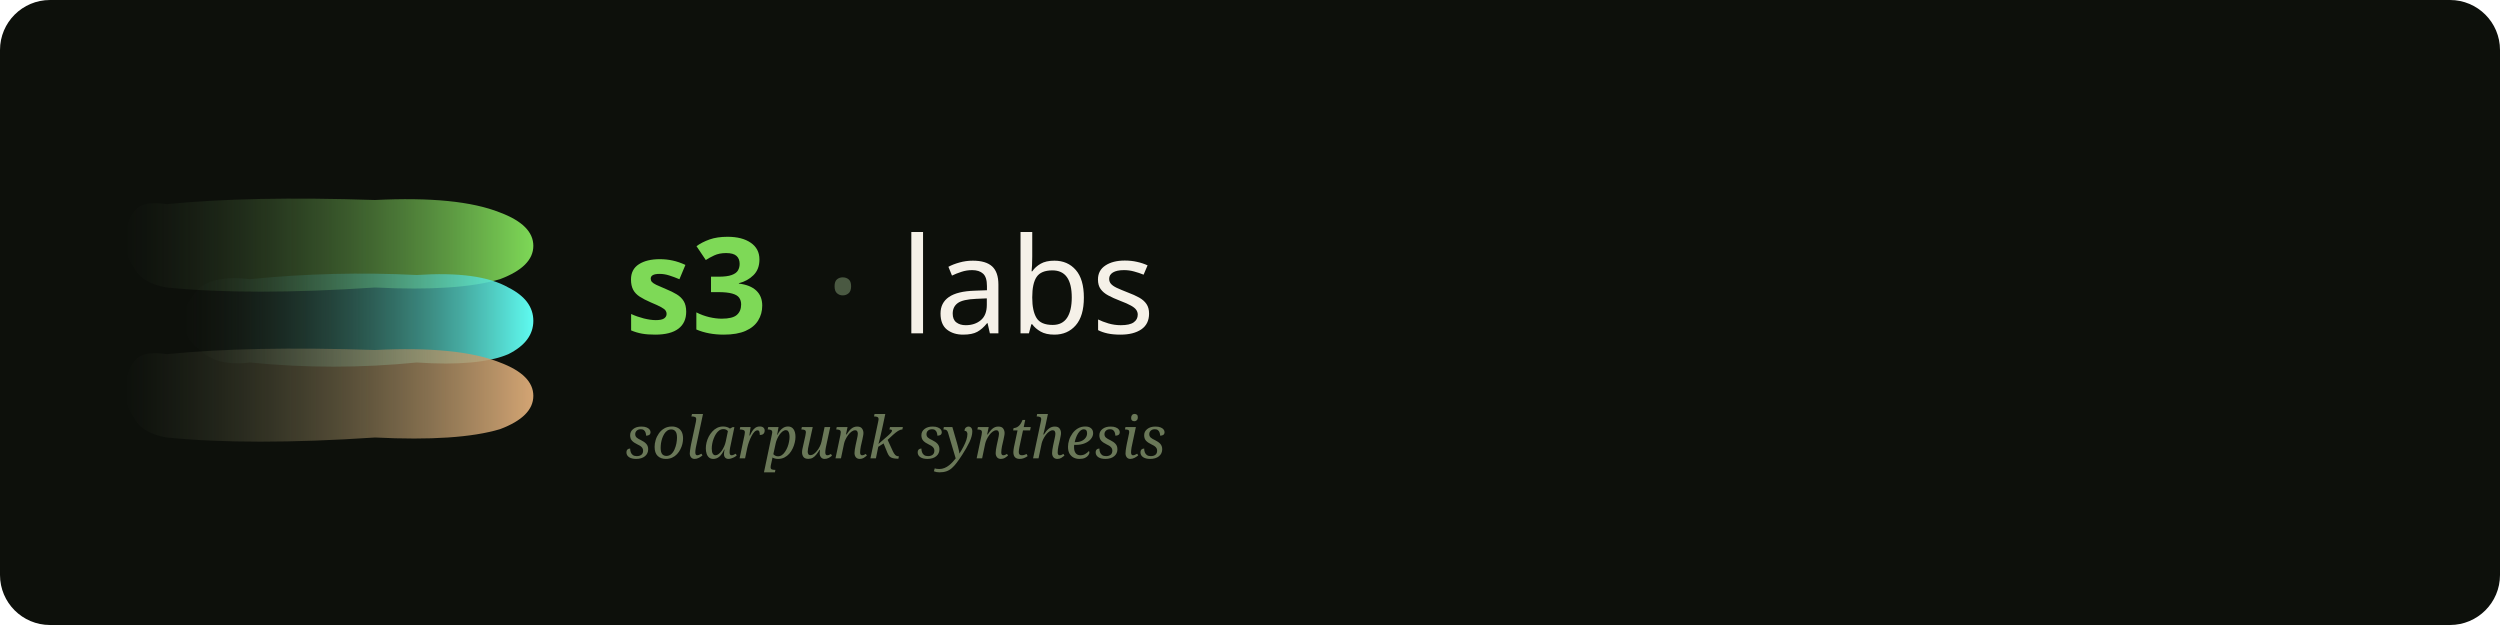
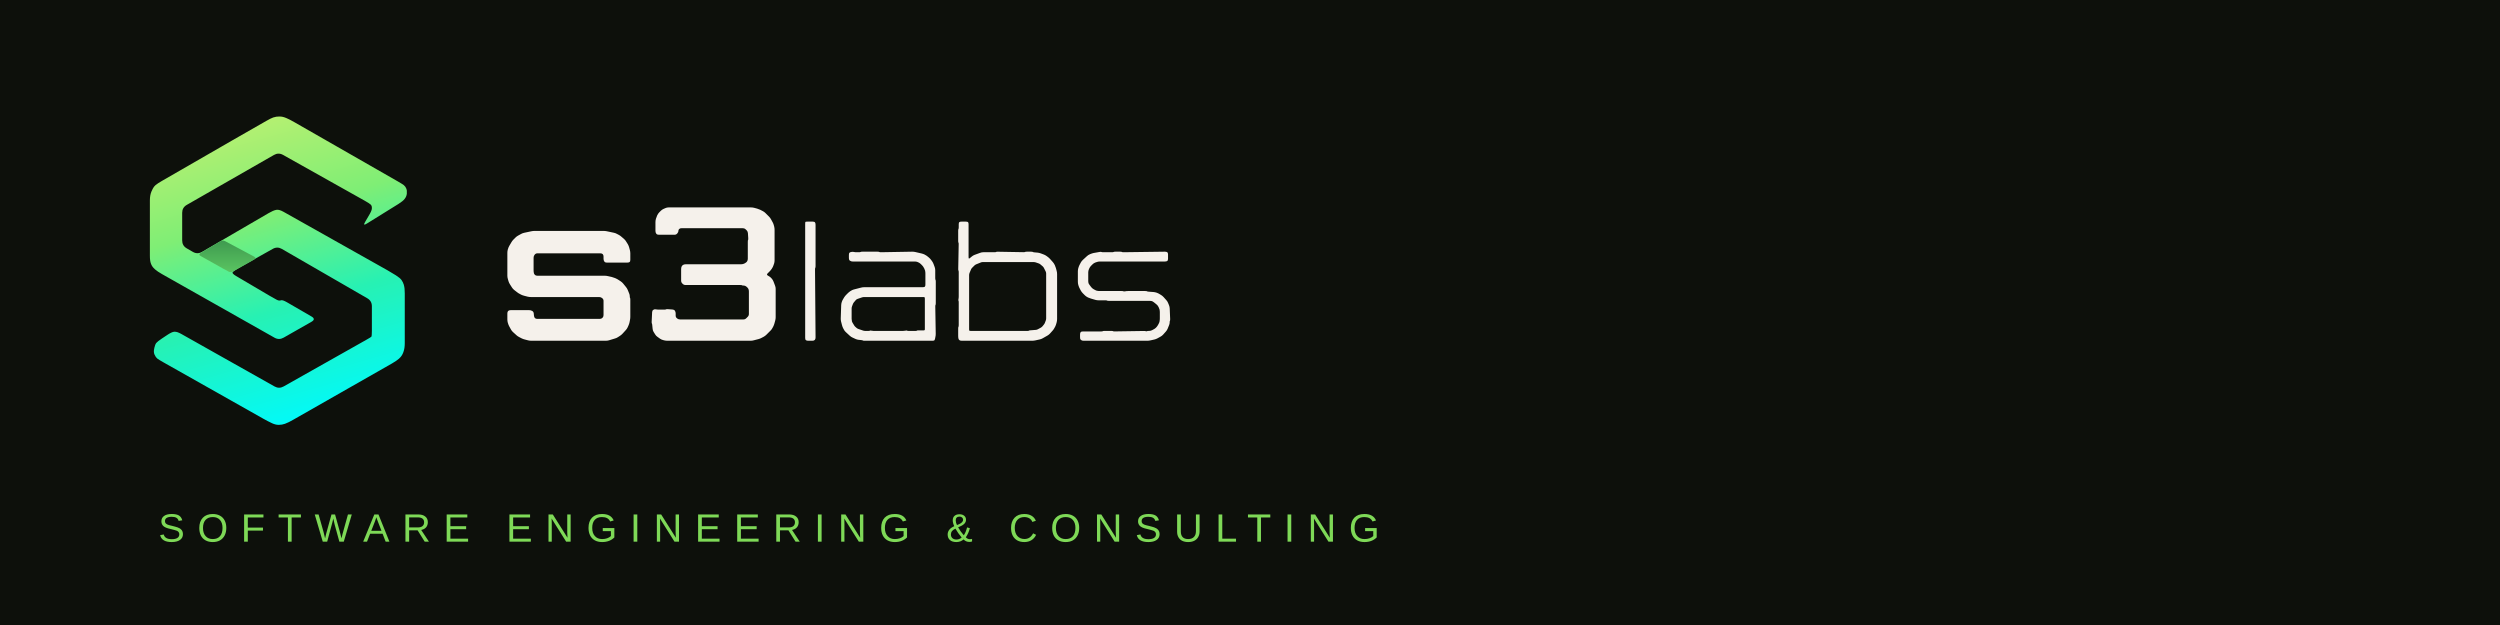
<svg xmlns="http://www.w3.org/2000/svg" viewBox="0 0 600 150">
  <defs>
-     <linearGradient id="sig-green" x1="0%" y1="0%" x2="100%" y2="0%">
-       <stop offset="0%" stop-color="#3d4a35" stop-opacity="0" />
-       <stop offset="100%" stop-color="#7ed957" />
+     <linearGradient id="es" x1="0.38" y1="0" x2="0.62" y2="1">
+       <stop offset="0" stop-color="#b8f071" />
+       <stop offset="0.32" stop-color="#7fee75" />
+       <stop offset="0.62" stop-color="#27f1b3" />
+       <stop offset="1" stop-color="#00fafc" />
    </linearGradient>
-     <linearGradient id="sig-cyan" x1="0%" y1="0%" x2="100%" y2="0%">
-       <stop offset="0%" stop-color="#2d3628" stop-opacity="0" />
-       <stop offset="100%" stop-color="#5ffbf1" />
-     </linearGradient>
-     <linearGradient id="sig-gold" x1="0%" y1="0%" x2="100%" y2="0%">
-       <stop offset="0%" stop-color="#4a5942" stop-opacity="0" />
-       <stop offset="100%" stop-color="#d4a574" />
+     <linearGradient id="es-seam" x1="0" y1="0" x2="0" y2="1">
+       <stop offset="0" stop-color="#3f9a4f" />
+       <stop offset="1" stop-color="#5ac461" />
    </linearGradient>
  </defs>
-   <rect width="600" height="150" fill="#0d100b" rx="12" />
-   <g transform="translate(20, 35) scale(1)">
-     <path d="M 12 16 Q 14 13, 20 14 Q 40 12, 70 13 Q 90 12, 100 16 Q 108 19, 108 24 Q 108 29, 100 32 Q 90 35, 70 34 Q 40 36, 20 34 Q 14 33, 12 29 Q 10 26, 10 23 Q 10 19, 12 16 Z" fill="url(#sig-green)" />
-     <path d="M 28 34 Q 32 31, 40 32 Q 60 30, 80 31 Q 95 30, 102 34 Q 108 37, 108 42 Q 108 47, 102 50 Q 95 53, 80 52 Q 60 54, 40 52 Q 32 53, 28 49 Q 24 46, 24 42 Q 24 38, 28 34 Z" fill="url(#sig-cyan)" />
-     <path d="M 12 52 Q 14 49, 20 50 Q 40 48, 70 49 Q 90 48, 100 52 Q 108 55, 108 60 Q 108 65, 100 68 Q 90 71, 70 70 Q 40 72, 20 70 Q 14 69, 12 65 Q 10 62, 10 59 Q 10 55, 12 52 Z" fill="url(#sig-gold)" />
+   <rect width="600" height="150" fill="#0d100b" />
+   <g transform="translate(10.6 12.6) scale(0.14095)">
+     <path d="M 400 109 L 401 109 Q 406 109 411.5 111.3 L 412.5 111.7 Q 418 114 425.8 118.5 L 602.2 219.5 Q 610 224 612.3 225.8 L 612.7 226.2 Q 615 228 616.4 231.2 L 616.6 231.8 Q 618 235 617.5 239.5 L 617.5 240.5 Q 617 245 614.3 248.6 L 613.7 249.4 Q 611 253 603.4 257.8 L 549.6 291.2 Q 542 296 546.6 288.3 L 553.4 276.7 Q 558 269 558 265.4 L 558 264.6 Q 558 261 556.2 259.2 L 555.8 258.8 Q 554 257 546.2 252.6 L 406.8 174.4 Q 399 170 391.2 174.5 L 242.8 259.5 Q 235 264 235 273 L 235 320 Q 235 329 242.8 333.5 L 253.2 339.5 Q 261 344 268.8 339.5 L 382.2 273.5 Q 390 269 394.5 268.1 L 395.5 267.9 Q 400 267 407.8 271.4 L 584.2 370.6 Q 592 375 598.4 379.1 L 599.6 379.9 Q 606 384 608.3 387.2 L 608.7 387.8 Q 611 391 612.4 395.5 L 612.6 396.5 Q 614 401 614 410 L 614 495 Q 614 504 611.7 509.9 L 611.3 511.1 Q 609 517 604.9 520.6 L 604.1 521.4 Q 600 525 592.2 529.5 L 423.8 625.5 Q 416 630 411 631.8 L 410 632.2 Q 405 634 400 634 L 399 634 Q 394 634 388.1 631.3 L 386.9 630.7 Q 381 628 373.2 623.6 L 202.8 527.4 Q 195 523 192.7 521.2 L 192.3 520.8 Q 190 519 188.2 514.9 L 187.8 514.1 Q 186 510 187.4 504.1 L 187.6 502.9 Q 189 497 190.8 494.7 L 191.2 494.3 Q 193 492 200.5 487 L 209.5 481 Q 217 476 221.1 475.5 L 221.9 475.5 Q 226 475 233.8 479.4 L 392.2 568.6 Q 400 573 407.8 568.6 L 548.2 489.4 Q 556 485 556.9 484.1 L 557.1 483.9 Q 558 483 558 474 L 558 432 Q 558 423 550.2 418.5 L 404.8 334.5 Q 397 330 389.2 334.4 L 331.8 366.6 Q 324 371 321.7 373.3 L 321.3 373.7 Q 319 376 326.8 380.6 L 384.2 414.4 Q 392 419 395.6 420.8 L 396.4 421.2 Q 400 423 402.7 422.1 L 403.3 421.9 Q 406 421 413.8 425.5 L 455.2 449.5 Q 463 454 455.2 458.5 L 407.8 485.5 Q 400 490 392.2 485.6 L 200.8 377.4 Q 193 373 188.9 369.4 L 188.1 368.6 Q 184 365 182.2 360.5 L 181.8 359.5 Q 180 355 180 346 L 180 252 Q 180 243 182.7 236.6 L 183.3 235.4 Q 186 229 189.2 226.3 L 189.8 225.7 Q 193 223 200.8 218.5 L 303.2 159.5 Q 311 155 318.8 150.5 L 378.2 116.5 Q 386 112 390.1 110.6 L 390.9 110.4 Q 395 109 400 109 Z" fill="url(#es)" />
+     <path d="M 308.4 321.4 L 357.6 347.6 Q 362 350 357.7 352.5 L 322.3 372.5 Q 318 375 314.4 373.2 L 313.6 372.8 Q 310 371 305.6 368.5 L 266.4 346.5 Q 262 344 266.3 341.4 L 299.7 321.6 Q 304 319 308.4 321.4 Z" fill="url(#es-seam)" />
  </g>
-   <text x="150" y="80" font-family="Outfit, sans-serif" font-size="32" font-weight="800" fill="#7ed957">s3</text>
-   <text x="198" y="80" font-family="Outfit, sans-serif" font-size="32" font-weight="400" fill="#4a5942">·</text>
-   <text x="216" y="80" font-family="Outfit, sans-serif" font-size="32" font-weight="300" fill="#f5f1e8">labs</text>
-   <text x="150" y="110" font-family="Fraunces, serif" font-style="italic" font-size="14" fill="#6a7858">solarpunk synthesis</text>
+   <g transform="translate(19.6 16.6) scale(0.13115)">
+     <path d="M 829 296 L 955 296 Q 958 296 960.9 296.6 L 974.1 299.4 Q 977 300 979.6 301.5 L 983.4 303.5 Q 986 305 988.2 307 L 992.8 311 Q 995 313 996.5 315.6 L 999.5 320.4 Q 1001 323 1001.8 325.9 L 1003.2 331.1 Q 1004 334 1004 337 L 1004 349 Q 1004 352 1002.6 352.9 L 1002.4 353.1 Q 1001 354 998 354 L 961 354 Q 958 354 956.6 352.2 L 956.4 351.8 Q 955 350 955 347 L 955 343 Q 955 340 953.6 338.6 L 953.4 338.4 Q 952 337 949 337 L 834 337 Q 831 337 829.2 339.3 L 828.8 339.7 Q 827 342 827 345 L 827 368 Q 827 371 827.5 372.8 L 827.5 373.2 Q 828 375 829.4 376.4 L 829.6 376.6 Q 831 378 834 378 L 957 378 Q 960 378 962.9 378.7 L 970.1 380.3 Q 973 381 975.8 382.2 L 977.2 382.8 Q 980 384 982.5 385.7 L 986.5 388.3 Q 989 390 990.9 392.3 L 996.1 398.7 Q 998 401 999.2 403.8 L 1001.8 410.2 Q 1003 413 1003 415.3 L 1003 415.7 Q 1003 418 1003.5 418.5 L 1003.5 418.5 Q 1004 419 1004 422 L 1004 453 Q 1004 456 1003.4 458.9 L 1002.6 463.1 Q 1002 466 1000.8 468.7 L 999.2 472.3 Q 998 475 996 477.2 L 990 483.8 Q 988 486 985.5 487.7 L 981.5 490.3 Q 979 492 976.1 492.8 L 964.9 496.2 Q 962 497 959 497 L 823 497 Q 820 497 817.1 496.3 L 810.9 494.7 Q 808 494 805.3 492.7 L 800.7 490.3 Q 798 489 795.8 487 L 789.2 481 Q 787 479 785.6 476.4 L 782.4 470.6 Q 781 468 780.2 465.1 L 779.8 463.9 Q 779 461 779 458 L 779 447 Q 779 444 780.4 442.6 L 780.6 442.4 Q 782 441 785 441 L 819 441 Q 822 441 824.3 442.4 L 824.7 442.6 Q 827 444 827.3 447 L 827.7 451 Q 828 454 829.4 455.4 L 829.6 455.6 Q 831 457 834 457 L 948 457 Q 951 457 952.8 455.2 L 953.2 454.8 Q 955 453 955 450 L 955 424 Q 955 421 952.7 419.2 L 952.3 418.8 Q 950 417 947 417 L 822 417 Q 819 417 816.1 416.3 L 809.9 414.7 Q 807 414 804.3 412.7 L 801.7 411.3 Q 799 410 796.7 408.1 L 791.3 403.9 Q 789 402 787.4 399.5 L 783.6 393.5 Q 782 391 781.1 388.1 L 779.9 383.9 Q 779 381 779 378 L 779 336 Q 779 333 779.8 330.1 L 780.2 328.9 Q 781 326 782.5 323.4 L 786.5 316.6 Q 788 314 790.1 311.9 L 793.9 308.1 Q 796 306 798.6 304.6 L 804.4 301.4 Q 807 300 809.9 299.4 L 823.1 296.6 Q 826 296 829 296 Z M 1074 253 L 1225 253 Q 1228 253 1230.9 253.8 L 1236.1 255.2 Q 1239 256 1241.7 257.3 L 1246.3 259.7 Q 1249 261 1251.1 263.1 L 1257.9 269.9 Q 1260 272 1261.4 274.6 L 1264.6 280.4 Q 1266 283 1266.7 285.9 L 1267.3 288.1 Q 1268 291 1268 294 L 1268 350 Q 1268 353 1267.1 355.8 L 1265.9 359.2 Q 1265 362 1263.3 364.5 L 1262.7 365.5 Q 1261 368 1258.9 370.1 L 1255.1 373.9 Q 1253 376 1255.5 377.6 L 1258.5 379.4 Q 1261 381 1262.8 383.3 L 1263.2 383.7 Q 1265 386 1266.1 388.8 L 1268.9 396.2 Q 1270 399 1270 402 L 1270 454 Q 1270 457 1269.2 459.9 L 1267.8 465.1 Q 1267 468 1265.7 470.7 L 1264.3 473.3 Q 1263 476 1260.9 478.1 L 1253.1 485.9 Q 1251 488 1248.4 489.5 L 1244.6 491.5 Q 1242 493 1239.1 493.8 L 1229.9 496.2 Q 1227 497 1224 497 L 1072 497 Q 1069 497 1066.1 496.3 L 1063.9 495.7 Q 1061 495 1058.5 493.3 L 1053.5 489.7 Q 1051 488 1049.5 485.4 L 1046.5 480.6 Q 1045 478 1044.8 475 L 1044.2 469 Q 1044 466 1043.5 465.5 L 1043.5 465.5 Q 1043 465 1043.1 462 L 1043.9 445 Q 1044 442 1045.8 440.6 L 1046.2 440.4 Q 1048 439 1050.3 439.5 L 1050.7 439.5 Q 1053 440 1056 440 L 1066 440 Q 1069 440 1069.5 439.5 L 1069.5 439.5 Q 1070 439 1073 439.2 L 1081 439.8 Q 1084 440 1085.4 441.8 L 1085.6 442.2 Q 1087 444 1087 447 L 1087 451 Q 1087 454 1089.3 455.8 L 1089.7 456.2 Q 1092 458 1095 458 L 1211 458 Q 1214 458 1216.1 455.9 L 1218.9 453.1 Q 1221 451 1221 448 L 1221 407 Q 1221 404 1220.1 402.2 L 1219.9 401.8 Q 1219 400 1216.7 398.2 L 1216.3 397.8 Q 1214 396 1211.7 396 L 1211.3 396 Q 1209 396 1208.5 395.5 L 1208.5 395.5 Q 1208 395 1205 395 L 1105 395 Q 1102 395 1099.9 392.9 L 1099.1 392.1 Q 1097 390 1097 387 L 1097 366 Q 1097 363 1097.9 361.2 L 1098.1 360.8 Q 1099 359 1100.8 358.1 L 1101.2 357.9 Q 1103 357 1106 357 L 1207 357 Q 1210 357 1212.7 355.7 L 1213.3 355.3 Q 1216 354 1217.4 352.2 L 1217.6 351.8 Q 1219 350 1219 347 L 1219 316 Q 1219 313 1219.5 312.5 L 1219.5 312.5 Q 1220 312 1219.8 309 L 1219.2 300 Q 1219 297 1216.9 294.9 L 1216.1 294.1 Q 1214 292 1212.6 291.5 L 1212.4 291.5 Q 1211 291 1208 291 L 1098 291 Q 1095 291 1093.6 292.4 L 1093.4 292.6 Q 1092 294 1092 295.8 L 1092 296.2 Q 1092 298 1090.2 300.3 L 1089.8 300.7 Q 1088 303 1085 303 L 1056 303 Q 1053 303 1051.6 301.2 L 1051.4 300.8 Q 1050 299 1050 296 L 1050 280 Q 1050 277 1050.8 274.1 L 1051.2 272.9 Q 1052 270 1053.3 267.3 L 1053.7 266.7 Q 1055 264 1057.1 261.9 L 1059.9 259.1 Q 1062 257 1064.7 255.8 L 1068.3 254.2 Q 1071 253 1074 253 Z M 1328 279 L 1338 279 Q 1341 279 1341.9 280.4 L 1342.1 280.6 Q 1343 282 1343 285 L 1343 360 Q 1343 363 1342.5 363.5 L 1342.5 363.5 Q 1342 364 1342 367 L 1343 491 Q 1343 494 1341.6 495.4 L 1341.4 495.6 Q 1340 497 1337 497 L 1330 497 Q 1327 497 1325.6 496.1 L 1325.4 495.9 Q 1324 495 1324 492 L 1324 283 Q 1324 280 1324.5 279.5 L 1324.5 279.5 Q 1325 279 1328 279 Z M 1412.8 334.5 L 1413.2 334.5 Q 1415 335 1418 335 L 1422 335 Q 1425 335 1425.5 334.5 L 1425.5 334.5 Q 1426 334 1429 334 L 1456 334 Q 1459 334 1459.5 334.5 L 1459.5 334.5 Q 1460 335 1463 335 L 1520 334 Q 1523 334 1525.9 334.7 L 1537.1 337.3 Q 1540 338 1542.7 339.3 L 1543.3 339.7 Q 1546 341 1548.3 343 L 1550.7 345 Q 1553 347 1554.7 349.4 L 1556.3 351.6 Q 1558 354 1559 356.8 L 1561 362.2 Q 1562 365 1562 368 L 1562 382 Q 1562 385 1562.5 385.5 L 1562.5 385.5 Q 1563 386 1563 389 L 1563 428 Q 1563 431 1562.5 431.5 L 1562.5 431.5 Q 1562 432 1562.1 435 L 1562.9 484 Q 1563 487 1562.3 489.9 L 1561.7 493.1 Q 1561 496 1560.1 496.5 L 1559.9 496.5 Q 1559 497 1556 497 L 1433 497 Q 1430 497 1429.5 496.5 L 1429.5 496.5 Q 1429 496 1426 495.7 L 1422 495.3 Q 1419 495 1416.3 493.8 L 1410.7 491.2 Q 1408 490 1405.8 488 L 1398.2 481 Q 1396 479 1394.7 476.3 L 1393.3 473.7 Q 1392 471 1391.3 468.1 L 1389.7 461.9 Q 1389 459 1389.1 456 L 1389.9 432 Q 1390 429 1390.9 426.3 L 1391.1 425.7 Q 1392 423 1393.6 420.5 L 1395.4 417.5 Q 1397 415 1399.1 412.9 L 1401.9 410.1 Q 1404 408 1406.5 406.3 L 1407.5 405.7 Q 1410 404 1412.9 403.2 L 1426.1 399.8 Q 1429 399 1432 399 L 1539 399 Q 1542 399 1542.9 398.1 L 1543.1 397.9 Q 1544 397 1544 394 L 1544 374 Q 1544 371 1543.5 369.2 L 1543.5 368.8 Q 1543 367 1541.7 364.3 L 1541.3 363.7 Q 1540 361 1537.9 358.9 L 1536.1 357.1 Q 1534 355 1532.2 354.1 L 1531.8 353.9 Q 1530 353 1528.6 352.5 L 1528.4 352.5 Q 1527 352 1524 352 L 1411 352 Q 1408 352 1406.2 350.6 L 1405.8 350.4 Q 1404 349 1404 346 L 1404 340 Q 1404 337 1404.9 336.1 L 1405.1 335.9 Q 1406 335 1408.3 334.5 L 1408.7 334.5 Q 1411 334 1412.8 334.5 Z M 1432 417 L 1540 417 Q 1542 417 1542.5 417.5 L 1542.5 417.5 Q 1543 418 1543 420 L 1543 476 Q 1543 478 1541 478 L 1531 478 Q 1529 478 1528.5 478.5 L 1528.5 478.5 Q 1528 479 1526 479 L 1513 479 Q 1511 479 1510.5 478.5 L 1510.5 478.5 Q 1510 478 1508 478.4 L 1507 478.6 Q 1505 479 1503 479 L 1449 479 Q 1447 479 1445.2 478.5 L 1444.8 478.5 Q 1443 478 1442.5 478.5 L 1442.5 478.5 Q 1442 479 1440 479 L 1434 479 Q 1432 479 1430.1 478.4 L 1421.9 475.6 Q 1420 475 1418.4 473.8 L 1416.6 472.2 Q 1415 471 1413.9 469.3 L 1411.1 464.7 Q 1410 463 1409.5 461.2 L 1409.5 460.8 Q 1409 459 1409 457 L 1409 438 Q 1409 436 1409.7 434.1 L 1411.3 429.9 Q 1412 428 1413.3 426.5 L 1416.7 422.5 Q 1418 421 1419.9 420.4 L 1428.1 417.6 Q 1430 417 1432 417 Z M 1610 279 L 1618 279 Q 1621 279 1621.9 279.9 L 1622.1 280.1 Q 1623 281 1623 284 L 1623 343 Q 1623 346 1623.5 346.5 L 1623.5 346.5 Q 1624 347 1626.3 345 L 1628.7 343 Q 1631 341 1633.8 339.9 L 1644.2 336.1 Q 1647 335 1650 335 L 1670 335 Q 1673 335 1673.5 334.5 L 1673.5 334.5 Q 1674 334 1677 334.1 L 1723 334.9 Q 1726 335 1726.5 334.5 L 1726.5 334.5 Q 1727 334 1730 334 L 1737 334 Q 1740 334 1740.5 334.5 L 1740.5 334.5 Q 1741 335 1744 335.3 L 1749 335.7 Q 1752 336 1754.8 337 L 1760.2 339 Q 1763 340 1765.4 341.7 L 1767.6 343.3 Q 1770 345 1772 347.2 L 1777 352.8 Q 1779 355 1780.3 357.7 L 1780.7 358.3 Q 1782 361 1782.8 363.9 L 1784.2 369.1 Q 1785 372 1785 375 L 1785 457 Q 1785 460 1784.3 462.9 L 1783.7 465.1 Q 1783 468 1781.7 470.7 L 1780.3 473.3 Q 1779 476 1777 478.2 L 1772 483.8 Q 1770 486 1767.4 487.5 L 1758.6 492.5 Q 1756 494 1753.1 494.6 L 1744.9 496.4 Q 1742 497 1739 497 L 1611 497 Q 1608 497 1606.6 496.1 L 1606.4 495.9 Q 1605 495 1604.5 493.2 L 1604.5 492.8 Q 1604 491 1604 488 L 1604 475 Q 1604 472 1604.5 471.5 L 1604.5 471.5 Q 1605 471 1605 468 L 1605 427 Q 1605 424 1604.5 423.5 L 1604.5 423.5 Q 1604 423 1604.5 421.2 L 1604.5 420.8 Q 1605 419 1605 416 L 1605 372 Q 1605 369 1604.5 368.5 L 1604.5 368.5 Q 1604 368 1604.1 365 L 1604.9 321 Q 1605 318 1604.5 317.5 L 1604.5 317.5 Q 1604 317 1604 314 L 1604 296 Q 1604 293 1604.5 292.5 L 1604.5 292.5 Q 1605 292 1605 289 L 1605 284 Q 1605 281 1605.9 280.1 L 1606.1 279.9 Q 1607 279 1610 279 Z M 1649 353 L 1742 353 Q 1744 353 1745.9 353.6 L 1751.1 355.4 Q 1753 356 1754.5 357.3 L 1758.5 360.7 Q 1760 362 1760.9 363.8 L 1764.1 370.2 Q 1765 372 1765 374 L 1765 456 Q 1765 458 1764.3 459.9 L 1762.7 464.1 Q 1762 466 1760.7 467.5 L 1758.3 470.5 Q 1757 472 1755.3 473 L 1749.7 476 Q 1748 477 1746 477.1 L 1736 477.9 Q 1734 478 1733.5 478.5 L 1733.5 478.5 Q 1733 479 1731 479 L 1627 479 Q 1625 479 1624.5 478.5 L 1624.5 478.5 Q 1624 478 1624 476 L 1624 377 Q 1624 375 1624.7 373.1 L 1627.3 366.9 Q 1628 365 1629.4 363.6 L 1633.6 359.4 Q 1635 358 1636.8 357.2 L 1645.2 353.8 Q 1647 353 1649 353 Z M 1865.9 334.5 L 1866.1 334.5 Q 1867 335 1870 335 L 1885 335 Q 1888 335 1888.5 334.5 L 1888.5 334.5 Q 1889 334 1892 334 L 1900 334 Q 1903 334 1903.5 334.5 L 1903.5 334.5 Q 1904 335 1907 335 L 1982 334 Q 1985 334 1986.4 334.9 L 1986.6 335.1 Q 1988 336 1988 339 L 1988 347 Q 1988 350 1986.6 350.9 L 1986.4 351.1 Q 1985 352 1982 352 L 1863 352 Q 1860 352 1857.2 353.1 L 1854.8 353.9 Q 1852 355 1849.9 357.1 L 1847.1 359.9 Q 1845 362 1843.8 364.8 L 1843.2 366.2 Q 1842 369 1842 372 L 1842 387 Q 1842 390 1842.5 391.4 L 1842.5 391.6 Q 1843 393 1844.8 395.4 L 1847.2 398.6 Q 1849 401 1851.6 402.5 L 1853.4 403.5 Q 1856 405 1857.8 405.5 L 1858.2 405.5 Q 1860 406 1863 406 L 1903 406 Q 1906 406 1906.5 406.5 L 1906.5 406.5 Q 1907 407 1909.3 406.5 L 1909.7 406.5 Q 1912 406 1915 406 L 1946 406 Q 1949 406 1949.5 406.5 L 1949.5 406.5 Q 1950 407 1953 407.2 L 1961 407.8 Q 1964 408 1966.7 408.9 L 1967.3 409.1 Q 1970 410 1972.5 411.6 L 1975.5 413.4 Q 1978 415 1980 417.2 L 1985 422.8 Q 1987 425 1988.1 427.8 L 1989.9 432.2 Q 1991 435 1991.1 438 L 1991.9 457 Q 1992 460 1991.5 460.5 L 1991.5 460.5 Q 1991 461 1991 463.3 L 1991 463.7 Q 1991 466 1989.8 468.8 L 1987.2 475.2 Q 1986 478 1984 480.2 L 1979 485.8 Q 1977 488 1974.4 489.4 L 1968.6 492.6 Q 1966 494 1963.1 494.7 L 1955.9 496.3 Q 1953 497 1950 497 L 1834 497 Q 1831 497 1829.6 496.1 L 1829.4 495.9 Q 1828 495 1827.5 494.1 L 1827.5 493.9 Q 1827 493 1827 490 L 1827 486 Q 1827 483 1827.9 481.6 L 1828.1 481.4 Q 1829 480 1832 480 L 1865 480 Q 1868 480 1868.5 479.5 L 1868.5 479.5 Q 1869 479 1872 479 L 1884 479 Q 1887 479 1887.5 479.5 L 1887.5 479.5 Q 1888 480 1891 479.9 L 1943 479.1 Q 1946 479 1947.4 479.5 L 1947.6 479.5 Q 1949 480 1949.5 479.5 L 1949.5 479.5 Q 1950 479 1952.7 479 L 1953.3 479 Q 1956 479 1958.7 477.7 L 1961.3 476.3 Q 1964 475 1965.8 473.2 L 1966.2 472.8 Q 1968 471 1969.5 468.4 L 1970.5 466.6 Q 1972 464 1972.5 461.7 L 1972.5 461.3 Q 1973 459 1973 456 L 1973 445 Q 1973 442 1972.5 440.2 L 1972.5 439.8 Q 1972 438 1970.7 435.3 L 1970.3 434.7 Q 1969 432 1966.6 430.2 L 1962.4 426.8 Q 1960 425 1958.6 424.5 L 1958.4 424.5 Q 1957 424 1954 424 L 1880 424 Q 1877 424 1876.5 423.5 L 1876.5 423.5 Q 1876 423 1873 423 L 1861 423 Q 1858 423 1855.1 422.2 L 1846.9 419.8 Q 1844 419 1841.3 417.7 L 1840.7 417.3 Q 1838 416 1835.9 413.9 L 1832.1 410.1 Q 1830 408 1828.5 405.4 L 1826.5 401.6 Q 1825 399 1824.2 396.1 L 1823.8 394.9 Q 1823 392 1823 389 L 1823 370 Q 1823 367 1823.8 364.1 L 1824.2 362.9 Q 1825 360 1826.5 357.4 L 1828.5 353.6 Q 1830 351 1832.2 349 L 1839.8 342 Q 1842 340 1844.8 338.8 L 1846.2 338.2 Q 1849 337 1851.9 336.4 L 1862.1 334.6 Q 1865 334 1865.9 334.5 Z" fill="#f5f1eb" fill-rule="evenodd" />
+   </g>
+   <text x="38" y="130" font-family="Outfit, 'Helvetica Neue', Arial, sans-serif" font-size="9.5" font-weight="500" letter-spacing="0.32em" fill="#7ed957" text-anchor="start">SOFTWARE ENGINEERING &amp; CONSULTING</text>
</svg>
